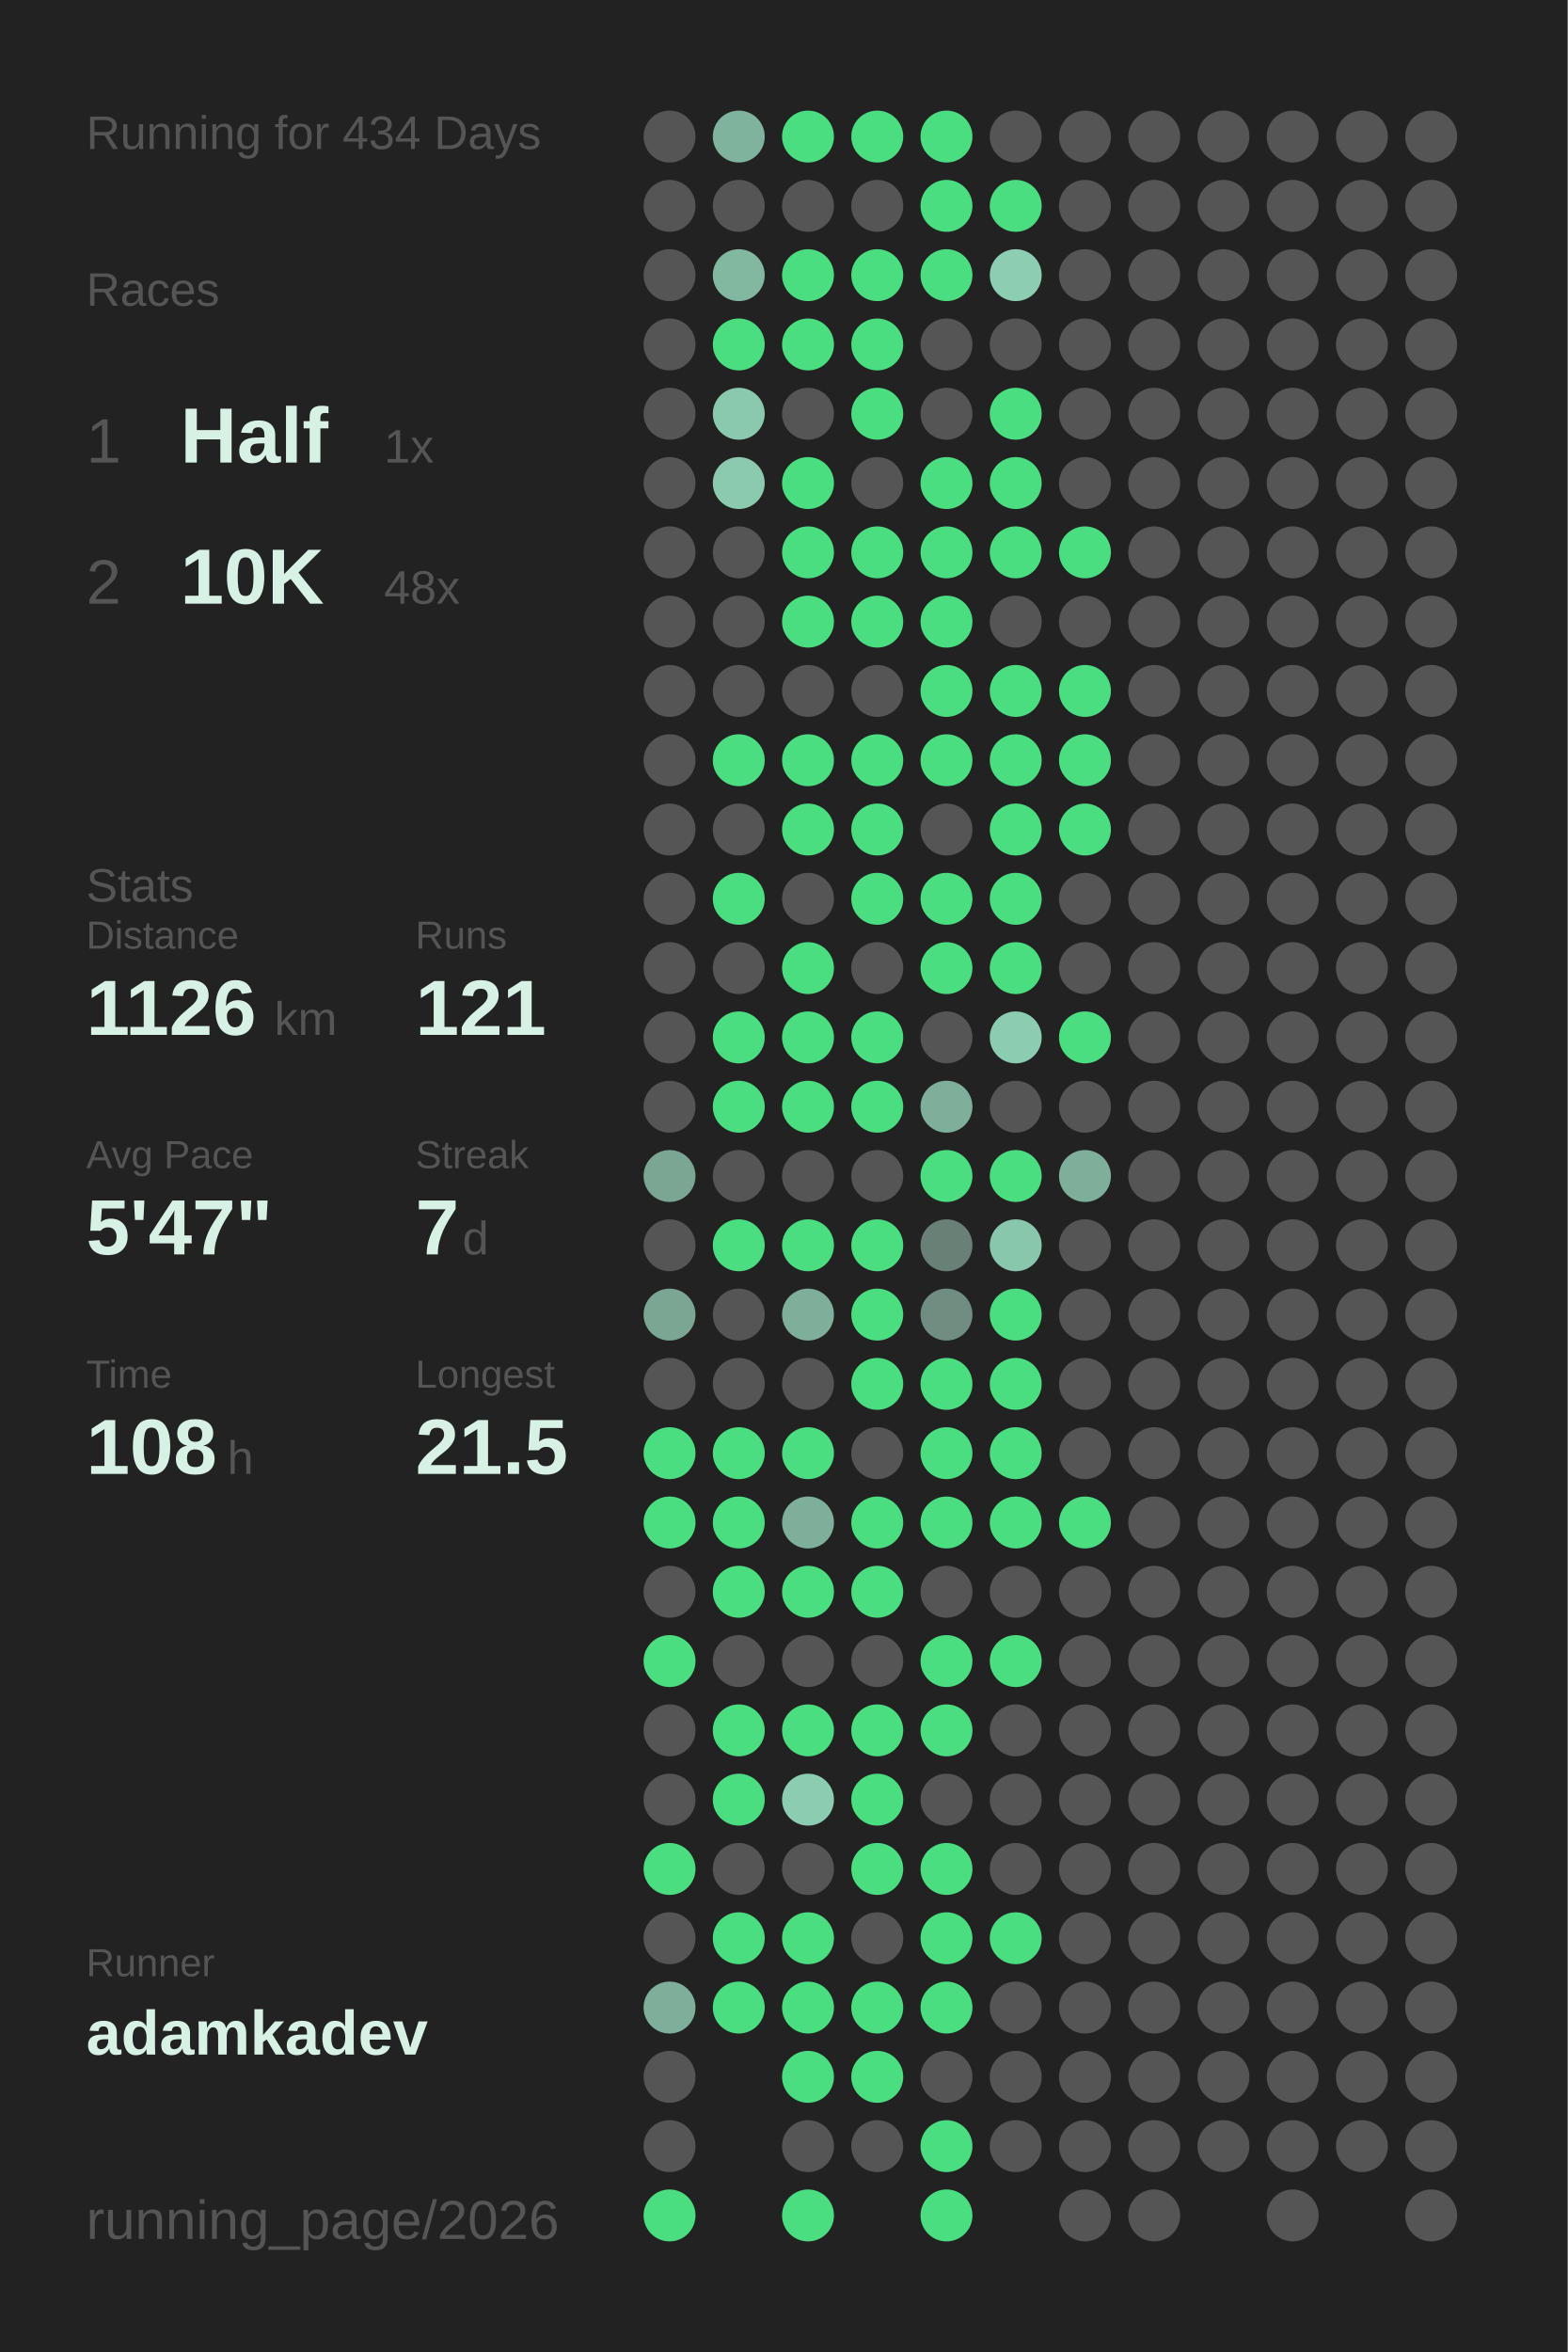
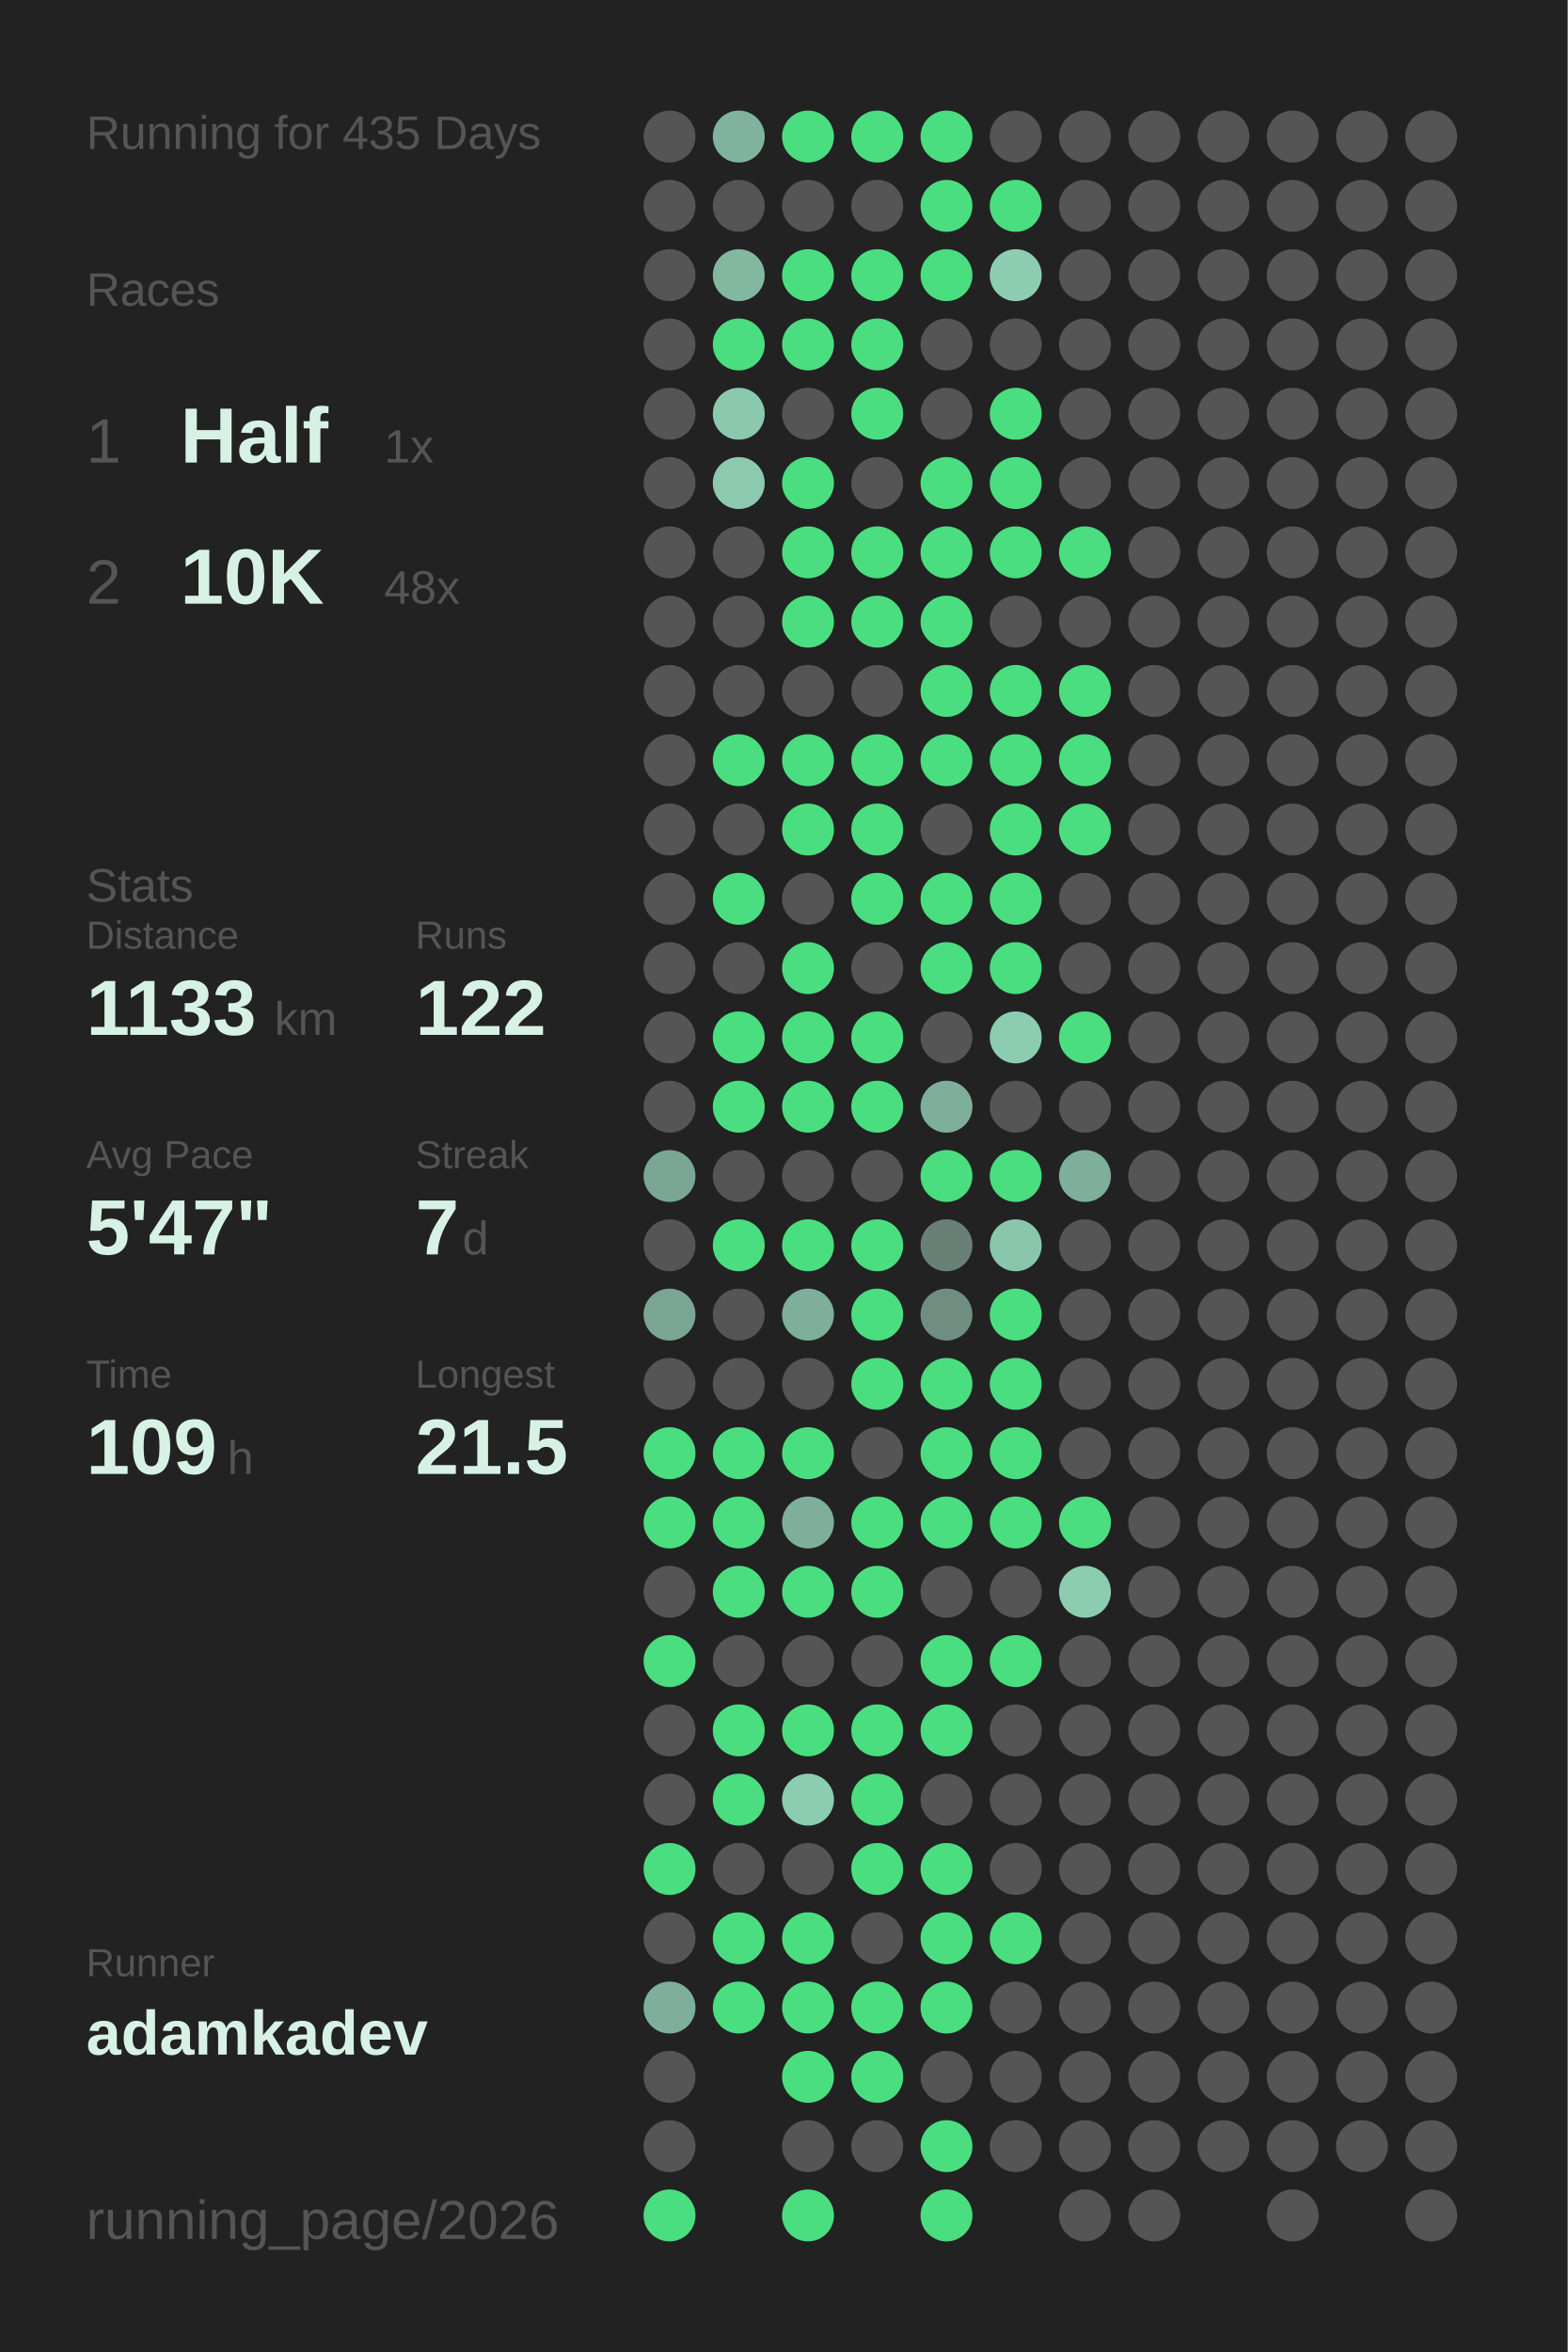
<svg xmlns="http://www.w3.org/2000/svg" baseProfile="full" height="300mm" version="1.1" viewBox="0,0,200,300" width="200mm">
  <defs />
  <rect fill="#222222" height="300" width="200" x="0" y="0" />
-   <text fill="#555555" style="font-size:6px; font-family:Arial;" x="11" y="19">Running for 434 Days</text>
+   <text fill="#555555" style="font-size:6px; font-family:Arial;" x="11" y="19">Running for 435 Days</text>
  <text fill="#555555" style="font-size:6px; font-family:Arial;" x="11" y="39">Races</text>
  <text fill="#555555" style="font-size:8px; font-family:Arial;" x="11" y="59">1</text>
  <text fill="#D7F2E5" style="font-size:10px; font-family:Arial; font-weight:bold;" x="23" y="59">Half</text>
  <text fill="#555555" style="font-size:6px; font-family:Arial;" x="49" y="59">1x</text>
  <text fill="#555555" style="font-size:8px; font-family:Arial;" x="11" y="77">2</text>
  <text fill="#D7F2E5" style="font-size:10px; font-family:Arial; font-weight:bold;" x="23" y="77">10K</text>
  <text fill="#555555" style="font-size:6px; font-family:Arial;" x="49" y="77">48x</text>
  <text fill="#555555" style="font-size:6px; font-family:Arial;" x="11" y="115">Stats</text>
  <text fill="#555555" style="font-size:5px; font-family:Arial;" x="11" y="121">Distance</text>
-   <text fill="#D7F2E5" style="font-size:10px; font-family:Arial; font-weight:bold;" x="11" y="132">1126</text>
+   <text fill="#D7F2E5" style="font-size:10px; font-family:Arial; font-weight:bold;" x="11" y="132">1133</text>
  <text fill="#555555" style="font-size:6px; font-family:Arial;" x="35" y="132">km</text>
  <text fill="#555555" style="font-size:5px; font-family:Arial;" x="53" y="121">Runs</text>
-   <text fill="#D7F2E5" style="font-size:10px; font-family:Arial; font-weight:bold;" x="53" y="132">121</text>
+   <text fill="#D7F2E5" style="font-size:10px; font-family:Arial; font-weight:bold;" x="53" y="132">122</text>
  <text fill="#555555" style="font-size:5px; font-family:Arial;" x="11" y="149">Avg Pace</text>
  <text fill="#D7F2E5" style="font-size:10px; font-family:Arial; font-weight:bold;" x="11" y="160">5'47"</text>
  <text fill="#555555" style="font-size:5px; font-family:Arial;" x="53" y="149">Streak</text>
  <text fill="#D7F2E5" style="font-size:10px; font-family:Arial; font-weight:bold;" x="53" y="160">7</text>
  <text fill="#555555" style="font-size:6px; font-family:Arial;" x="59" y="160">d</text>
  <text fill="#555555" style="font-size:5px; font-family:Arial;" x="11" y="177">Time</text>
-   <text fill="#D7F2E5" style="font-size:10px; font-family:Arial; font-weight:bold;" x="11" y="188">108</text>
+   <text fill="#D7F2E5" style="font-size:10px; font-family:Arial; font-weight:bold;" x="11" y="188">109</text>
  <text fill="#555555" style="font-size:6px; font-family:Arial;" x="29" y="188">h</text>
  <text fill="#555555" style="font-size:5px; font-family:Arial;" x="53" y="177">Longest</text>
  <text fill="#D7F2E5" style="font-size:10px; font-family:Arial; font-weight:bold;" x="53" y="188">21.5</text>
  <text fill="#555555" style="font-size:5px; font-family:Arial;" x="11" y="252.065">Runner</text>
  <text fill="#D7F2E5" style="font-size:8px; font-family:Arial; font-weight:bold;" x="11" y="262.065">adamkadev</text>
  <text fill="#555555" style="font-size:7px; font-family:Arial;" x="11" y="285.581">running_page/2026</text>
  <circle cx="85.417" cy="17.419" fill="#555555" r="3.312" />
  <circle cx="85.417" cy="26.258" fill="#555555" r="3.312" />
  <circle cx="85.417" cy="35.097" fill="#555555" r="3.312" />
  <circle cx="85.417" cy="43.935" fill="#555555" r="3.312" />
  <circle cx="85.417" cy="52.774" fill="#555555" r="3.312" />
  <circle cx="85.417" cy="61.613" fill="#555555" r="3.312" />
  <circle cx="85.417" cy="70.452" fill="#555555" r="3.312" />
  <circle cx="85.417" cy="79.29" fill="#555555" r="3.312" />
  <circle cx="85.417" cy="88.129" fill="#555555" r="3.312" />
  <circle cx="85.417" cy="96.968" fill="#555555" r="3.312" />
  <circle cx="85.417" cy="105.806" fill="#555555" r="3.312" />
  <circle cx="85.417" cy="114.645" fill="#555555" r="3.312" />
  <circle cx="85.417" cy="123.484" fill="#555555" r="3.312" />
  <circle cx="85.417" cy="132.323" fill="#555555" r="3.312" />
  <circle cx="85.417" cy="141.161" fill="#555555" r="3.312" />
  <circle cx="85.417" cy="150" fill="#7aa693" r="3.312" />
  <circle cx="85.417" cy="158.839" fill="#555555" r="3.312" />
  <circle cx="85.417" cy="167.677" fill="#7aa693" r="3.312" />
  <circle cx="85.417" cy="176.516" fill="#555555" r="3.312" />
  <circle cx="85.417" cy="185.355" fill="#4ADE80" r="3.312" />
  <circle cx="85.417" cy="194.194" fill="#4ADE80" r="3.312" />
  <circle cx="85.417" cy="203.032" fill="#555555" r="3.312" />
  <circle cx="85.417" cy="211.871" fill="#4ADE80" r="3.312" />
  <circle cx="85.417" cy="220.71" fill="#555555" r="3.312" />
  <circle cx="85.417" cy="229.548" fill="#555555" r="3.312" />
  <circle cx="85.417" cy="238.387" fill="#4ADE80" r="3.312" />
  <circle cx="85.417" cy="247.226" fill="#555555" r="3.312" />
  <circle cx="85.417" cy="256.065" fill="#7eaf9a" r="3.312" />
  <circle cx="85.417" cy="264.903" fill="#555555" r="3.312" />
  <circle cx="85.417" cy="273.742" fill="#555555" r="3.312" />
  <circle cx="85.417" cy="282.581" fill="#4ADE80" r="3.312" />
  <circle cx="94.25" cy="17.419" fill="#80b39d" r="3.312" />
  <circle cx="94.25" cy="26.258" fill="#555555" r="3.312" />
  <circle cx="94.25" cy="35.097" fill="#82b7a0" r="3.312" />
  <circle cx="94.25" cy="43.935" fill="#4ADE80" r="3.312" />
  <circle cx="94.25" cy="52.774" fill="#8ac9ae" r="3.312" />
  <circle cx="94.25" cy="61.613" fill="#8bcaaf" r="3.312" />
  <circle cx="94.25" cy="70.452" fill="#555555" r="3.312" />
  <circle cx="94.25" cy="79.29" fill="#555555" r="3.312" />
  <circle cx="94.25" cy="88.129" fill="#555555" r="3.312" />
  <circle cx="94.25" cy="96.968" fill="#4ADE80" r="3.312" />
  <circle cx="94.25" cy="105.806" fill="#555555" r="3.312" />
  <circle cx="94.25" cy="114.645" fill="#4ADE80" r="3.312" />
  <circle cx="94.25" cy="123.484" fill="#555555" r="3.312" />
  <circle cx="94.25" cy="132.323" fill="#4ADE80" r="3.312" />
  <circle cx="94.25" cy="141.161" fill="#4ADE80" r="3.312" />
  <circle cx="94.25" cy="150" fill="#555555" r="3.312" />
  <circle cx="94.25" cy="158.839" fill="#4ADE80" r="3.312" />
  <circle cx="94.25" cy="167.677" fill="#555555" r="3.312" />
  <circle cx="94.25" cy="176.516" fill="#555555" r="3.312" />
  <circle cx="94.25" cy="185.355" fill="#4ADE80" r="3.312" />
  <circle cx="94.25" cy="194.194" fill="#4ADE80" r="3.312" />
  <circle cx="94.25" cy="203.032" fill="#4ADE80" r="3.312" />
  <circle cx="94.25" cy="211.871" fill="#555555" r="3.312" />
  <circle cx="94.25" cy="220.71" fill="#4ADE80" r="3.312" />
  <circle cx="94.25" cy="229.548" fill="#4ADE80" r="3.312" />
  <circle cx="94.25" cy="238.387" fill="#555555" r="3.312" />
  <circle cx="94.25" cy="247.226" fill="#4ADE80" r="3.312" />
  <circle cx="94.25" cy="256.065" fill="#4ADE80" r="3.312" />
  <circle cx="103.083" cy="17.419" fill="#4ADE80" r="3.312" />
  <circle cx="103.083" cy="26.258" fill="#555555" r="3.312" />
  <circle cx="103.083" cy="35.097" fill="#4ADE80" r="3.312" />
  <circle cx="103.083" cy="43.935" fill="#4ADE80" r="3.312" />
  <circle cx="103.083" cy="52.774" fill="#555555" r="3.312" />
  <circle cx="103.083" cy="61.613" fill="#4ADE80" r="3.312" />
  <circle cx="103.083" cy="70.452" fill="#4ADE80" r="3.312" />
  <circle cx="103.083" cy="79.29" fill="#4ADE80" r="3.312" />
  <circle cx="103.083" cy="88.129" fill="#555555" r="3.312" />
  <circle cx="103.083" cy="96.968" fill="#4ADE80" r="3.312" />
  <circle cx="103.083" cy="105.806" fill="#4ADE80" r="3.312" />
  <circle cx="103.083" cy="114.645" fill="#555555" r="3.312" />
  <circle cx="103.083" cy="123.484" fill="#4ADE80" r="3.312" />
  <circle cx="103.083" cy="132.323" fill="#4ADE80" r="3.312" />
  <circle cx="103.083" cy="141.161" fill="#4ADE80" r="3.312" />
  <circle cx="103.083" cy="150" fill="#555555" r="3.312" />
  <circle cx="103.083" cy="158.839" fill="#4ADE80" r="3.312" />
  <circle cx="103.083" cy="167.677" fill="#7eaf9a" r="3.312" />
  <circle cx="103.083" cy="176.516" fill="#555555" r="3.312" />
  <circle cx="103.083" cy="185.355" fill="#4ADE80" r="3.312" />
  <circle cx="103.083" cy="194.194" fill="#7eaf9a" r="3.312" />
  <circle cx="103.083" cy="203.032" fill="#4ADE80" r="3.312" />
  <circle cx="103.083" cy="211.871" fill="#555555" r="3.312" />
  <circle cx="103.083" cy="220.71" fill="#4ADE80" r="3.312" />
  <circle cx="103.083" cy="229.548" fill="#8ccdb2" r="3.312" />
  <circle cx="103.083" cy="238.387" fill="#555555" r="3.312" />
  <circle cx="103.083" cy="247.226" fill="#4ADE80" r="3.312" />
  <circle cx="103.083" cy="256.065" fill="#4ADE80" r="3.312" />
  <circle cx="103.083" cy="264.903" fill="#4ADE80" r="3.312" />
  <circle cx="103.083" cy="273.742" fill="#555555" r="3.312" />
  <circle cx="103.083" cy="282.581" fill="#4ADE80" r="3.312" />
  <circle cx="111.917" cy="17.419" fill="#4ADE80" r="3.312" />
  <circle cx="111.917" cy="26.258" fill="#555555" r="3.312" />
  <circle cx="111.917" cy="35.097" fill="#4ADE80" r="3.312" />
  <circle cx="111.917" cy="43.935" fill="#4ADE80" r="3.312" />
  <circle cx="111.917" cy="52.774" fill="#4ADE80" r="3.312" />
  <circle cx="111.917" cy="61.613" fill="#555555" r="3.312" />
  <circle cx="111.917" cy="70.452" fill="#4ADE80" r="3.312" />
  <circle cx="111.917" cy="79.29" fill="#4ADE80" r="3.312" />
  <circle cx="111.917" cy="88.129" fill="#555555" r="3.312" />
  <circle cx="111.917" cy="96.968" fill="#4ADE80" r="3.312" />
  <circle cx="111.917" cy="105.806" fill="#4ADE80" r="3.312" />
  <circle cx="111.917" cy="114.645" fill="#4ADE80" r="3.312" />
  <circle cx="111.917" cy="123.484" fill="#555555" r="3.312" />
  <circle cx="111.917" cy="132.323" fill="#4ADE80" r="3.312" />
  <circle cx="111.917" cy="141.161" fill="#4ADE80" r="3.312" />
  <circle cx="111.917" cy="150" fill="#555555" r="3.312" />
  <circle cx="111.917" cy="158.839" fill="#4ADE80" r="3.312" />
  <circle cx="111.917" cy="167.677" fill="#4ADE80" r="3.312" />
  <circle cx="111.917" cy="176.516" fill="#4ADE80" r="3.312" />
  <circle cx="111.917" cy="185.355" fill="#555555" r="3.312" />
  <circle cx="111.917" cy="194.194" fill="#4ADE80" r="3.312" />
  <circle cx="111.917" cy="203.032" fill="#4ADE80" r="3.312" />
  <circle cx="111.917" cy="211.871" fill="#555555" r="3.312" />
  <circle cx="111.917" cy="220.71" fill="#4ADE80" r="3.312" />
  <circle cx="111.917" cy="229.548" fill="#4ADE80" r="3.312" />
  <circle cx="111.917" cy="238.387" fill="#4ADE80" r="3.312" />
  <circle cx="111.917" cy="247.226" fill="#555555" r="3.312" />
  <circle cx="111.917" cy="256.065" fill="#4ADE80" r="3.312" />
  <circle cx="111.917" cy="264.903" fill="#4ADE80" r="3.312" />
  <circle cx="111.917" cy="273.742" fill="#555555" r="3.312" />
  <circle cx="120.75" cy="17.419" fill="#4ADE80" r="3.312" />
  <circle cx="120.75" cy="26.258" fill="#4ADE80" r="3.312" />
  <circle cx="120.75" cy="35.097" fill="#4ADE80" r="3.312" />
  <circle cx="120.75" cy="43.935" fill="#555555" r="3.312" />
  <circle cx="120.75" cy="52.774" fill="#555555" r="3.312" />
  <circle cx="120.75" cy="61.613" fill="#4ADE80" r="3.312" />
  <circle cx="120.75" cy="70.452" fill="#4ADE80" r="3.312" />
  <circle cx="120.75" cy="79.29" fill="#4ADE80" r="3.312" />
  <circle cx="120.75" cy="88.129" fill="#4ADE80" r="3.312" />
  <circle cx="120.75" cy="96.968" fill="#4ADE80" r="3.312" />
  <circle cx="120.75" cy="105.806" fill="#555555" r="3.312" />
  <circle cx="120.75" cy="114.645" fill="#4ADE80" r="3.312" />
  <circle cx="120.75" cy="123.484" fill="#4ADE80" r="3.312" />
  <circle cx="120.75" cy="132.323" fill="#555555" r="3.312" />
  <circle cx="120.75" cy="141.161" fill="#7eaf9a" r="3.312" />
  <circle cx="120.75" cy="150" fill="#4ADE80" r="3.312" />
  <circle cx="120.75" cy="158.839" fill="#698076" r="3.312" />
  <circle cx="120.75" cy="167.677" fill="#6f8e81" r="3.312" />
  <circle cx="120.75" cy="176.516" fill="#4ADE80" r="3.312" />
  <circle cx="120.75" cy="185.355" fill="#4ADE80" r="3.312" />
  <circle cx="120.75" cy="194.194" fill="#4ADE80" r="3.312" />
  <circle cx="120.75" cy="203.032" fill="#555555" r="3.312" />
  <circle cx="120.75" cy="211.871" fill="#4ADE80" r="3.312" />
  <circle cx="120.75" cy="220.71" fill="#4ADE80" r="3.312" />
  <circle cx="120.75" cy="229.548" fill="#555555" r="3.312" />
  <circle cx="120.75" cy="238.387" fill="#4ADE80" r="3.312" />
  <circle cx="120.75" cy="247.226" fill="#4ADE80" r="3.312" />
  <circle cx="120.75" cy="256.065" fill="#4ADE80" r="3.312" />
  <circle cx="120.75" cy="264.903" fill="#555555" r="3.312" />
  <circle cx="120.75" cy="273.742" fill="#4ADE80" r="3.312" />
  <circle cx="120.75" cy="282.581" fill="#4ADE80" r="3.312" />
  <circle cx="129.583" cy="17.419" fill="#555555" r="3.312" />
  <circle cx="129.583" cy="26.258" fill="#4ADE80" r="3.312" />
  <circle cx="129.583" cy="35.097" fill="#8dceb2" r="3.312" />
  <circle cx="129.583" cy="43.935" fill="#555555" r="3.312" />
  <circle cx="129.583" cy="52.774" fill="#4ADE80" r="3.312" />
  <circle cx="129.583" cy="61.613" fill="#4ADE80" r="3.312" />
  <circle cx="129.583" cy="70.452" fill="#4ADE80" r="3.312" />
  <circle cx="129.583" cy="79.29" fill="#555555" r="3.312" />
  <circle cx="129.583" cy="88.129" fill="#4ADE80" r="3.312" />
  <circle cx="129.583" cy="96.968" fill="#4ADE80" r="3.312" />
  <circle cx="129.583" cy="105.806" fill="#4ADE80" r="3.312" />
  <circle cx="129.583" cy="114.645" fill="#4ADE80" r="3.312" />
  <circle cx="129.583" cy="123.484" fill="#4ADE80" r="3.312" />
  <circle cx="129.583" cy="132.323" fill="#8ccdb1" r="3.312" />
  <circle cx="129.583" cy="141.161" fill="#555555" r="3.312" />
  <circle cx="129.583" cy="150" fill="#4ADE80" r="3.312" />
  <circle cx="129.583" cy="158.839" fill="#89c7ad" r="3.312" />
  <circle cx="129.583" cy="167.677" fill="#4ADE80" r="3.312" />
  <circle cx="129.583" cy="176.516" fill="#4ADE80" r="3.312" />
  <circle cx="129.583" cy="185.355" fill="#4ADE80" r="3.312" />
  <circle cx="129.583" cy="194.194" fill="#4ADE80" r="3.312" />
  <circle cx="129.583" cy="203.032" fill="#555555" r="3.312" />
  <circle cx="129.583" cy="211.871" fill="#4ADE80" r="3.312" />
  <circle cx="129.583" cy="220.71" fill="#555555" r="3.312" />
  <circle cx="129.583" cy="229.548" fill="#555555" r="3.312" />
  <circle cx="129.583" cy="238.387" fill="#555555" r="3.312" />
  <circle cx="129.583" cy="247.226" fill="#4ADE80" r="3.312" />
  <circle cx="129.583" cy="256.065" fill="#555555" r="3.312" />
  <circle cx="129.583" cy="264.903" fill="#555555" r="3.312" />
  <circle cx="129.583" cy="273.742" fill="#555555" r="3.312" />
  <circle cx="138.417" cy="17.419" fill="#555555" r="3.312" />
  <circle cx="138.417" cy="26.258" fill="#555555" r="3.312" />
  <circle cx="138.417" cy="35.097" fill="#555555" r="3.312" />
  <circle cx="138.417" cy="43.935" fill="#555555" r="3.312" />
  <circle cx="138.417" cy="52.774" fill="#555555" r="3.312" />
  <circle cx="138.417" cy="61.613" fill="#555555" r="3.312" />
  <circle cx="138.417" cy="70.452" fill="#4ADE80" r="3.312" />
  <circle cx="138.417" cy="79.29" fill="#555555" r="3.312" />
  <circle cx="138.417" cy="88.129" fill="#4ADE80" r="3.312" />
  <circle cx="138.417" cy="96.968" fill="#4ADE80" r="3.312" />
  <circle cx="138.417" cy="105.806" fill="#4ADE80" r="3.312" />
  <circle cx="138.417" cy="114.645" fill="#555555" r="3.312" />
  <circle cx="138.417" cy="123.484" fill="#555555" r="3.312" />
  <circle cx="138.417" cy="132.323" fill="#4ADE80" r="3.312" />
  <circle cx="138.417" cy="141.161" fill="#555555" r="3.312" />
  <circle cx="138.417" cy="150" fill="#7eaf9a" r="3.312" />
  <circle cx="138.417" cy="158.839" fill="#555555" r="3.312" />
  <circle cx="138.417" cy="167.677" fill="#555555" r="3.312" />
  <circle cx="138.417" cy="176.516" fill="#555555" r="3.312" />
  <circle cx="138.417" cy="185.355" fill="#555555" r="3.312" />
  <circle cx="138.417" cy="194.194" fill="#4ADE80" r="3.312" />
-   <circle cx="138.417" cy="203.032" fill="#555555" r="3.312" />
+   <circle cx="138.417" cy="203.032" fill="#8ccdb1" r="3.312" />
  <circle cx="138.417" cy="211.871" fill="#555555" r="3.312" />
  <circle cx="138.417" cy="220.71" fill="#555555" r="3.312" />
  <circle cx="138.417" cy="229.548" fill="#555555" r="3.312" />
  <circle cx="138.417" cy="238.387" fill="#555555" r="3.312" />
  <circle cx="138.417" cy="247.226" fill="#555555" r="3.312" />
  <circle cx="138.417" cy="256.065" fill="#555555" r="3.312" />
  <circle cx="138.417" cy="264.903" fill="#555555" r="3.312" />
  <circle cx="138.417" cy="273.742" fill="#555555" r="3.312" />
  <circle cx="138.417" cy="282.581" fill="#555555" r="3.312" />
  <circle cx="147.25" cy="17.419" fill="#555555" r="3.312" />
  <circle cx="147.25" cy="26.258" fill="#555555" r="3.312" />
  <circle cx="147.25" cy="35.097" fill="#555555" r="3.312" />
  <circle cx="147.25" cy="43.935" fill="#555555" r="3.312" />
  <circle cx="147.25" cy="52.774" fill="#555555" r="3.312" />
  <circle cx="147.25" cy="61.613" fill="#555555" r="3.312" />
  <circle cx="147.25" cy="70.452" fill="#555555" r="3.312" />
  <circle cx="147.25" cy="79.29" fill="#555555" r="3.312" />
  <circle cx="147.25" cy="88.129" fill="#555555" r="3.312" />
  <circle cx="147.25" cy="96.968" fill="#555555" r="3.312" />
  <circle cx="147.25" cy="105.806" fill="#555555" r="3.312" />
  <circle cx="147.25" cy="114.645" fill="#555555" r="3.312" />
  <circle cx="147.25" cy="123.484" fill="#555555" r="3.312" />
  <circle cx="147.25" cy="132.323" fill="#555555" r="3.312" />
  <circle cx="147.25" cy="141.161" fill="#555555" r="3.312" />
  <circle cx="147.25" cy="150" fill="#555555" r="3.312" />
  <circle cx="147.25" cy="158.839" fill="#555555" r="3.312" />
  <circle cx="147.25" cy="167.677" fill="#555555" r="3.312" />
  <circle cx="147.25" cy="176.516" fill="#555555" r="3.312" />
  <circle cx="147.25" cy="185.355" fill="#555555" r="3.312" />
  <circle cx="147.25" cy="194.194" fill="#555555" r="3.312" />
  <circle cx="147.25" cy="203.032" fill="#555555" r="3.312" />
  <circle cx="147.25" cy="211.871" fill="#555555" r="3.312" />
  <circle cx="147.25" cy="220.71" fill="#555555" r="3.312" />
  <circle cx="147.25" cy="229.548" fill="#555555" r="3.312" />
  <circle cx="147.25" cy="238.387" fill="#555555" r="3.312" />
  <circle cx="147.25" cy="247.226" fill="#555555" r="3.312" />
  <circle cx="147.25" cy="256.065" fill="#555555" r="3.312" />
  <circle cx="147.25" cy="264.903" fill="#555555" r="3.312" />
  <circle cx="147.25" cy="273.742" fill="#555555" r="3.312" />
  <circle cx="147.25" cy="282.581" fill="#555555" r="3.312" />
  <circle cx="156.083" cy="17.419" fill="#555555" r="3.312" />
  <circle cx="156.083" cy="26.258" fill="#555555" r="3.312" />
  <circle cx="156.083" cy="35.097" fill="#555555" r="3.312" />
  <circle cx="156.083" cy="43.935" fill="#555555" r="3.312" />
  <circle cx="156.083" cy="52.774" fill="#555555" r="3.312" />
  <circle cx="156.083" cy="61.613" fill="#555555" r="3.312" />
  <circle cx="156.083" cy="70.452" fill="#555555" r="3.312" />
  <circle cx="156.083" cy="79.29" fill="#555555" r="3.312" />
  <circle cx="156.083" cy="88.129" fill="#555555" r="3.312" />
  <circle cx="156.083" cy="96.968" fill="#555555" r="3.312" />
  <circle cx="156.083" cy="105.806" fill="#555555" r="3.312" />
  <circle cx="156.083" cy="114.645" fill="#555555" r="3.312" />
  <circle cx="156.083" cy="123.484" fill="#555555" r="3.312" />
  <circle cx="156.083" cy="132.323" fill="#555555" r="3.312" />
  <circle cx="156.083" cy="141.161" fill="#555555" r="3.312" />
  <circle cx="156.083" cy="150" fill="#555555" r="3.312" />
  <circle cx="156.083" cy="158.839" fill="#555555" r="3.312" />
  <circle cx="156.083" cy="167.677" fill="#555555" r="3.312" />
  <circle cx="156.083" cy="176.516" fill="#555555" r="3.312" />
  <circle cx="156.083" cy="185.355" fill="#555555" r="3.312" />
  <circle cx="156.083" cy="194.194" fill="#555555" r="3.312" />
  <circle cx="156.083" cy="203.032" fill="#555555" r="3.312" />
  <circle cx="156.083" cy="211.871" fill="#555555" r="3.312" />
  <circle cx="156.083" cy="220.71" fill="#555555" r="3.312" />
  <circle cx="156.083" cy="229.548" fill="#555555" r="3.312" />
  <circle cx="156.083" cy="238.387" fill="#555555" r="3.312" />
  <circle cx="156.083" cy="247.226" fill="#555555" r="3.312" />
  <circle cx="156.083" cy="256.065" fill="#555555" r="3.312" />
  <circle cx="156.083" cy="264.903" fill="#555555" r="3.312" />
  <circle cx="156.083" cy="273.742" fill="#555555" r="3.312" />
  <circle cx="164.917" cy="17.419" fill="#555555" r="3.312" />
  <circle cx="164.917" cy="26.258" fill="#555555" r="3.312" />
  <circle cx="164.917" cy="35.097" fill="#555555" r="3.312" />
  <circle cx="164.917" cy="43.935" fill="#555555" r="3.312" />
  <circle cx="164.917" cy="52.774" fill="#555555" r="3.312" />
  <circle cx="164.917" cy="61.613" fill="#555555" r="3.312" />
  <circle cx="164.917" cy="70.452" fill="#555555" r="3.312" />
  <circle cx="164.917" cy="79.29" fill="#555555" r="3.312" />
  <circle cx="164.917" cy="88.129" fill="#555555" r="3.312" />
  <circle cx="164.917" cy="96.968" fill="#555555" r="3.312" />
  <circle cx="164.917" cy="105.806" fill="#555555" r="3.312" />
  <circle cx="164.917" cy="114.645" fill="#555555" r="3.312" />
  <circle cx="164.917" cy="123.484" fill="#555555" r="3.312" />
  <circle cx="164.917" cy="132.323" fill="#555555" r="3.312" />
  <circle cx="164.917" cy="141.161" fill="#555555" r="3.312" />
  <circle cx="164.917" cy="150" fill="#555555" r="3.312" />
  <circle cx="164.917" cy="158.839" fill="#555555" r="3.312" />
  <circle cx="164.917" cy="167.677" fill="#555555" r="3.312" />
  <circle cx="164.917" cy="176.516" fill="#555555" r="3.312" />
  <circle cx="164.917" cy="185.355" fill="#555555" r="3.312" />
  <circle cx="164.917" cy="194.194" fill="#555555" r="3.312" />
  <circle cx="164.917" cy="203.032" fill="#555555" r="3.312" />
  <circle cx="164.917" cy="211.871" fill="#555555" r="3.312" />
  <circle cx="164.917" cy="220.71" fill="#555555" r="3.312" />
  <circle cx="164.917" cy="229.548" fill="#555555" r="3.312" />
  <circle cx="164.917" cy="238.387" fill="#555555" r="3.312" />
  <circle cx="164.917" cy="247.226" fill="#555555" r="3.312" />
  <circle cx="164.917" cy="256.065" fill="#555555" r="3.312" />
  <circle cx="164.917" cy="264.903" fill="#555555" r="3.312" />
  <circle cx="164.917" cy="273.742" fill="#555555" r="3.312" />
  <circle cx="164.917" cy="282.581" fill="#555555" r="3.312" />
  <circle cx="173.75" cy="17.419" fill="#555555" r="3.312" />
  <circle cx="173.75" cy="26.258" fill="#555555" r="3.312" />
  <circle cx="173.75" cy="35.097" fill="#555555" r="3.312" />
  <circle cx="173.75" cy="43.935" fill="#555555" r="3.312" />
  <circle cx="173.75" cy="52.774" fill="#555555" r="3.312" />
  <circle cx="173.75" cy="61.613" fill="#555555" r="3.312" />
  <circle cx="173.75" cy="70.452" fill="#555555" r="3.312" />
  <circle cx="173.75" cy="79.29" fill="#555555" r="3.312" />
  <circle cx="173.75" cy="88.129" fill="#555555" r="3.312" />
  <circle cx="173.75" cy="96.968" fill="#555555" r="3.312" />
  <circle cx="173.75" cy="105.806" fill="#555555" r="3.312" />
  <circle cx="173.75" cy="114.645" fill="#555555" r="3.312" />
  <circle cx="173.75" cy="123.484" fill="#555555" r="3.312" />
  <circle cx="173.75" cy="132.323" fill="#555555" r="3.312" />
  <circle cx="173.75" cy="141.161" fill="#555555" r="3.312" />
  <circle cx="173.75" cy="150" fill="#555555" r="3.312" />
  <circle cx="173.75" cy="158.839" fill="#555555" r="3.312" />
  <circle cx="173.75" cy="167.677" fill="#555555" r="3.312" />
  <circle cx="173.75" cy="176.516" fill="#555555" r="3.312" />
  <circle cx="173.75" cy="185.355" fill="#555555" r="3.312" />
  <circle cx="173.75" cy="194.194" fill="#555555" r="3.312" />
  <circle cx="173.75" cy="203.032" fill="#555555" r="3.312" />
  <circle cx="173.75" cy="211.871" fill="#555555" r="3.312" />
  <circle cx="173.75" cy="220.71" fill="#555555" r="3.312" />
  <circle cx="173.75" cy="229.548" fill="#555555" r="3.312" />
  <circle cx="173.75" cy="238.387" fill="#555555" r="3.312" />
  <circle cx="173.75" cy="247.226" fill="#555555" r="3.312" />
  <circle cx="173.75" cy="256.065" fill="#555555" r="3.312" />
  <circle cx="173.75" cy="264.903" fill="#555555" r="3.312" />
  <circle cx="173.75" cy="273.742" fill="#555555" r="3.312" />
  <circle cx="182.583" cy="17.419" fill="#555555" r="3.312" />
  <circle cx="182.583" cy="26.258" fill="#555555" r="3.312" />
  <circle cx="182.583" cy="35.097" fill="#555555" r="3.312" />
  <circle cx="182.583" cy="43.935" fill="#555555" r="3.312" />
  <circle cx="182.583" cy="52.774" fill="#555555" r="3.312" />
  <circle cx="182.583" cy="61.613" fill="#555555" r="3.312" />
  <circle cx="182.583" cy="70.452" fill="#555555" r="3.312" />
  <circle cx="182.583" cy="79.29" fill="#555555" r="3.312" />
  <circle cx="182.583" cy="88.129" fill="#555555" r="3.312" />
  <circle cx="182.583" cy="96.968" fill="#555555" r="3.312" />
  <circle cx="182.583" cy="105.806" fill="#555555" r="3.312" />
  <circle cx="182.583" cy="114.645" fill="#555555" r="3.312" />
  <circle cx="182.583" cy="123.484" fill="#555555" r="3.312" />
  <circle cx="182.583" cy="132.323" fill="#555555" r="3.312" />
  <circle cx="182.583" cy="141.161" fill="#555555" r="3.312" />
  <circle cx="182.583" cy="150" fill="#555555" r="3.312" />
  <circle cx="182.583" cy="158.839" fill="#555555" r="3.312" />
  <circle cx="182.583" cy="167.677" fill="#555555" r="3.312" />
  <circle cx="182.583" cy="176.516" fill="#555555" r="3.312" />
  <circle cx="182.583" cy="185.355" fill="#555555" r="3.312" />
  <circle cx="182.583" cy="194.194" fill="#555555" r="3.312" />
  <circle cx="182.583" cy="203.032" fill="#555555" r="3.312" />
  <circle cx="182.583" cy="211.871" fill="#555555" r="3.312" />
  <circle cx="182.583" cy="220.71" fill="#555555" r="3.312" />
  <circle cx="182.583" cy="229.548" fill="#555555" r="3.312" />
  <circle cx="182.583" cy="238.387" fill="#555555" r="3.312" />
  <circle cx="182.583" cy="247.226" fill="#555555" r="3.312" />
  <circle cx="182.583" cy="256.065" fill="#555555" r="3.312" />
  <circle cx="182.583" cy="264.903" fill="#555555" r="3.312" />
  <circle cx="182.583" cy="273.742" fill="#555555" r="3.312" />
  <circle cx="182.583" cy="282.581" fill="#555555" r="3.312" />
</svg>
